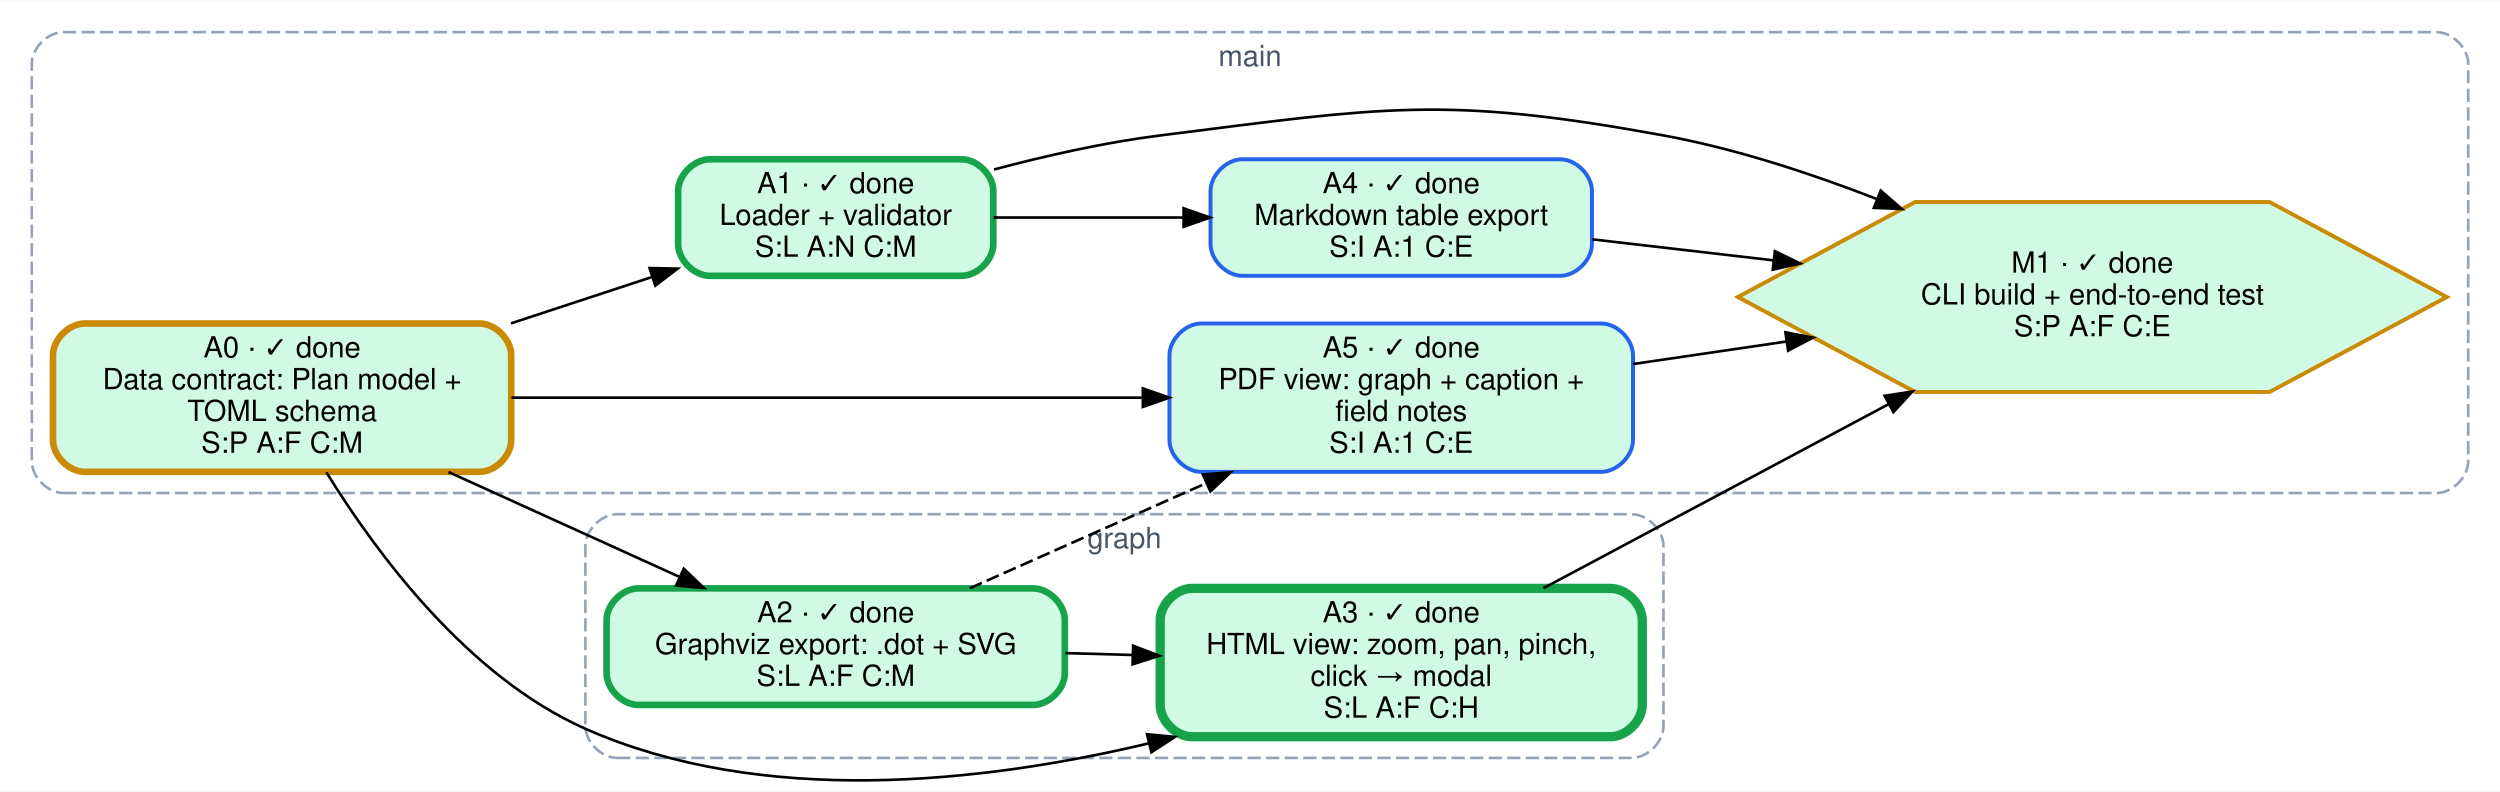
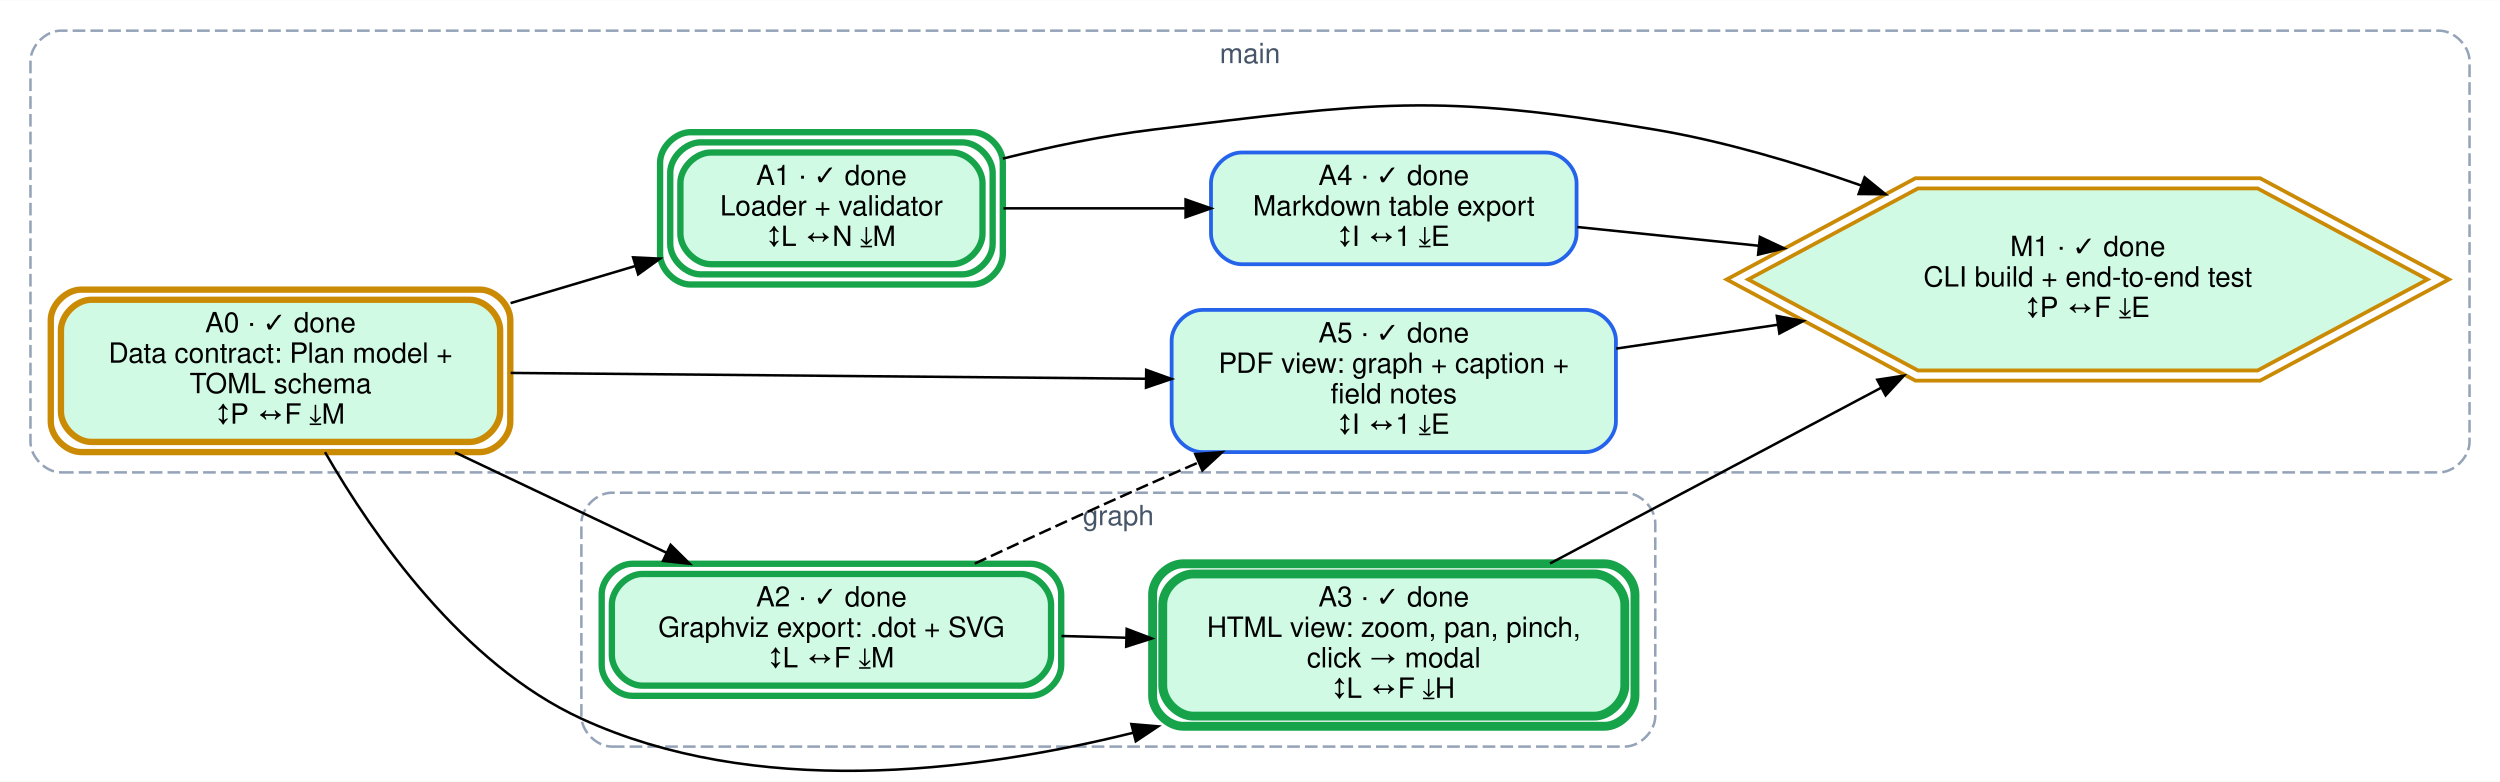
- <svg xmlns="http://www.w3.org/2000/svg" width="944pt" height="299pt" viewBox="0.00 0.00 943.81 298.68">
-   <g id="graph0" class="graph" transform="scale(1 1) rotate(0) translate(4 294.68)">
-     <polygon fill="white" stroke="transparent" points="-4,4 -4,-294.68 939.81,-294.68 939.81,4 -4,4" />
+ <svg xmlns="http://www.w3.org/2000/svg" width="985pt" height="308pt" viewBox="0.00 0.00 984.73 307.77">
+   <g id="graph0" class="graph" transform="scale(1 1) rotate(0) translate(4 303.77)">
+     <polygon fill="white" stroke="transparent" points="-4,4 -4,-303.77 980.73,-303.77 980.73,4 -4,4" />
    <g id="clust1" class="cluster lane">
-       <path fill="none" stroke="#94a3b8" stroke-dasharray="5,2" d="M20,-108.68C20,-108.68 915.81,-108.68 915.81,-108.68 921.81,-108.68 927.81,-114.68 927.81,-120.68 927.81,-120.68 927.81,-270.68 927.81,-270.68 927.81,-276.68 921.81,-282.68 915.81,-282.68 915.81,-282.68 20,-282.68 20,-282.68 14,-282.68 8,-276.68 8,-270.68 8,-270.68 8,-120.68 8,-120.68 8,-114.68 14,-108.68 20,-108.68" />
-       <text text-anchor="middle" x="467.91" y="-269.88" font-family="Helvetica,sans-Serif" font-size="11.00" fill="#475569">main</text>
+       <path fill="none" stroke="#94a3b8" stroke-dasharray="5,2" d="M20,-117.77C20,-117.77 956.73,-117.77 956.73,-117.77 962.73,-117.77 968.73,-123.77 968.73,-129.77 968.73,-129.77 968.73,-279.77 968.73,-279.77 968.73,-285.77 962.73,-291.77 956.73,-291.77 956.73,-291.77 20,-291.77 20,-291.77 14,-291.77 8,-285.77 8,-279.77 8,-279.77 8,-129.77 8,-129.77 8,-123.77 14,-117.77 20,-117.77" />
+       <text text-anchor="middle" x="488.37" y="-278.97" font-family="Helvetica,sans-Serif" font-size="11.00" fill="#475569">main</text>
    </g>
    <g id="clust2" class="cluster lane">
-       <path fill="none" stroke="#94a3b8" stroke-dasharray="5,2" d="M229,-8.68C229,-8.68 612,-8.68 612,-8.68 618,-8.68 624,-14.68 624,-20.68 624,-20.68 624,-88.68 624,-88.68 624,-94.68 618,-100.68 612,-100.68 612,-100.68 229,-100.68 229,-100.68 223,-100.68 217,-94.68 217,-88.68 217,-88.68 217,-20.68 217,-20.68 217,-14.68 223,-8.68 229,-8.68" />
-       <text text-anchor="middle" x="420.5" y="-87.88" font-family="Helvetica,sans-Serif" font-size="11.00" fill="#475569">graph</text>
+       <path fill="none" stroke="#94a3b8" stroke-dasharray="5,2" d="M237,-9.77C237,-9.77 636,-9.77 636,-9.77 642,-9.77 648,-15.77 648,-21.77 648,-21.77 648,-97.77 648,-97.77 648,-103.77 642,-109.77 636,-109.77 636,-109.77 237,-109.77 237,-109.77 231,-109.77 225,-103.77 225,-97.77 225,-97.77 225,-21.77 225,-21.77 225,-15.77 231,-9.77 237,-9.77" />
+       <text text-anchor="middle" x="436.5" y="-96.97" font-family="Helvetica,sans-Serif" font-size="11.00" fill="#475569">graph</text>
    </g>
    <g id="node-A0" class="node kind-atom status-done scope-P amount-F complexity-M">
-       <path fill="#d1fae5" stroke="#ca8a04" stroke-width="2.5" d="M177,-172.68C177,-172.68 28,-172.68 28,-172.68 22,-172.68 16,-166.68 16,-160.68 16,-160.68 16,-128.68 16,-128.68 16,-122.68 22,-116.68 28,-116.68 28,-116.68 177,-116.68 177,-116.68 183,-116.68 189,-122.68 189,-128.68 189,-128.68 189,-160.68 189,-160.68 189,-166.68 183,-172.68 177,-172.68" />
-       <text text-anchor="middle" x="102.5" y="-159.88" font-family="Helvetica,sans-Serif" font-size="11.00">A0 · ✓ done</text>
-       <text text-anchor="middle" x="102.5" y="-147.88" font-family="Helvetica,sans-Serif" font-size="11.00">Data contract: Plan model +</text>
-       <text text-anchor="middle" x="102.5" y="-135.88" font-family="Helvetica,sans-Serif" font-size="11.00">TOML schema</text>
-       <text text-anchor="middle" x="102.5" y="-123.88" font-family="Helvetica,sans-Serif" font-size="11.00">S:P A:F C:M</text>
+       <path fill="#d1fae5" stroke="#ca8a04" stroke-width="2.5" d="M181,-185.77C181,-185.77 32,-185.77 32,-185.77 26,-185.77 20,-179.77 20,-173.77 20,-173.77 20,-141.77 20,-141.77 20,-135.77 26,-129.77 32,-129.77 32,-129.77 181,-129.77 181,-129.77 187,-129.77 193,-135.77 193,-141.77 193,-141.77 193,-173.77 193,-173.77 193,-179.77 187,-185.77 181,-185.77" />
+       <path fill="none" stroke="#ca8a04" stroke-width="2.5" d="M185,-189.77C185,-189.77 28,-189.77 28,-189.77 22,-189.77 16,-183.77 16,-177.77 16,-177.77 16,-137.77 16,-137.77 16,-131.77 22,-125.77 28,-125.77 28,-125.77 185,-125.77 185,-125.77 191,-125.77 197,-131.77 197,-137.77 197,-137.77 197,-177.77 197,-177.77 197,-183.77 191,-189.77 185,-189.77" />
+       <text text-anchor="middle" x="106.5" y="-172.97" font-family="Helvetica,sans-Serif" font-size="11.00">A0 · ✓ done</text>
+       <text text-anchor="middle" x="106.5" y="-160.97" font-family="Helvetica,sans-Serif" font-size="11.00">Data contract: Plan model +</text>
+       <text text-anchor="middle" x="106.5" y="-148.97" font-family="Helvetica,sans-Serif" font-size="11.00">TOML schema</text>
+       <text text-anchor="middle" x="106.5" y="-136.97" font-family="Helvetica,sans-Serif" font-size="11.00">↕P ↔F ⤓M</text>
    </g>
    <g id="node-A1" class="node kind-atom status-done scope-L amount-N complexity-M">
-       <path fill="#d1fae5" stroke="#16a34a" stroke-width="2.5" d="M359,-234.68C359,-234.68 264,-234.68 264,-234.68 258,-234.68 252,-228.68 252,-222.68 252,-222.68 252,-202.68 252,-202.68 252,-196.68 258,-190.68 264,-190.68 264,-190.68 359,-190.68 359,-190.68 365,-190.68 371,-196.68 371,-202.68 371,-202.68 371,-222.68 371,-222.68 371,-228.68 365,-234.68 359,-234.68" />
-       <text text-anchor="middle" x="311.5" y="-221.88" font-family="Helvetica,sans-Serif" font-size="11.00">A1 · ✓ done</text>
-       <text text-anchor="middle" x="311.5" y="-209.88" font-family="Helvetica,sans-Serif" font-size="11.00">Loader + validator</text>
-       <text text-anchor="middle" x="311.5" y="-197.88" font-family="Helvetica,sans-Serif" font-size="11.00">S:L A:N C:M</text>
+       <path fill="#d1fae5" stroke="#16a34a" stroke-width="2.5" d="M371,-243.77C371,-243.77 276,-243.77 276,-243.77 270,-243.77 264,-237.77 264,-231.77 264,-231.77 264,-211.77 264,-211.77 264,-205.77 270,-199.77 276,-199.77 276,-199.77 371,-199.77 371,-199.77 377,-199.77 383,-205.77 383,-211.77 383,-211.77 383,-231.77 383,-231.77 383,-237.77 377,-243.77 371,-243.77" />
+       <path fill="none" stroke="#16a34a" stroke-width="2.5" d="M375,-247.77C375,-247.77 272,-247.77 272,-247.77 266,-247.77 260,-241.77 260,-235.77 260,-235.77 260,-207.77 260,-207.77 260,-201.77 266,-195.77 272,-195.77 272,-195.77 375,-195.77 375,-195.77 381,-195.77 387,-201.77 387,-207.77 387,-207.77 387,-235.77 387,-235.77 387,-241.77 381,-247.77 375,-247.77" />
+       <path fill="none" stroke="#16a34a" stroke-width="2.5" d="M379,-251.77C379,-251.77 268,-251.77 268,-251.77 262,-251.77 256,-245.77 256,-239.77 256,-239.77 256,-203.77 256,-203.77 256,-197.77 262,-191.77 268,-191.77 268,-191.77 379,-191.77 379,-191.77 385,-191.77 391,-197.77 391,-203.77 391,-203.77 391,-239.77 391,-239.77 391,-245.77 385,-251.77 379,-251.77" />
+       <text text-anchor="middle" x="323.5" y="-230.97" font-family="Helvetica,sans-Serif" font-size="11.00">A1 · ✓ done</text>
+       <text text-anchor="middle" x="323.5" y="-218.97" font-family="Helvetica,sans-Serif" font-size="11.00">Loader + validator</text>
+       <text text-anchor="middle" x="323.5" y="-206.97" font-family="Helvetica,sans-Serif" font-size="11.00">↕L ↔N ⤓M</text>
    </g>
    <g id="edge1" class="edge seam-build">
-       <path fill="none" stroke="black" d="M188.89,-172.73C206.58,-178.54 225,-184.59 241.99,-190.18" />
-       <polygon fill="black" stroke="black" points="241.22,-193.61 251.81,-193.4 243.4,-186.96 241.22,-193.61" />
+       <path fill="none" stroke="black" d="M197.12,-184.45C213.44,-189.31 230.32,-194.34 246.21,-199.06" />
+       <polygon fill="black" stroke="black" points="245.37,-202.47 255.96,-201.97 247.37,-195.76 245.37,-202.47" />
    </g>
    <g id="node-A5" class="node kind-atom status-done scope-I amount-1 complexity-E">
-       <path fill="#d1fae5" stroke="#2563eb" stroke-width="1.5" d="M600.5,-172.68C600.5,-172.68 449.5,-172.68 449.5,-172.68 443.5,-172.68 437.5,-166.68 437.5,-160.68 437.5,-160.68 437.5,-128.68 437.5,-128.68 437.5,-122.68 443.5,-116.68 449.5,-116.68 449.5,-116.68 600.5,-116.68 600.5,-116.68 606.5,-116.68 612.5,-122.68 612.5,-128.68 612.5,-128.68 612.5,-160.68 612.5,-160.68 612.5,-166.68 606.5,-172.68 600.5,-172.68" />
-       <text text-anchor="middle" x="525" y="-159.88" font-family="Helvetica,sans-Serif" font-size="11.00">A5 · ✓ done</text>
-       <text text-anchor="middle" x="525" y="-147.88" font-family="Helvetica,sans-Serif" font-size="11.00">PDF view: graph + caption +</text>
-       <text text-anchor="middle" x="525" y="-135.88" font-family="Helvetica,sans-Serif" font-size="11.00">field notes</text>
-       <text text-anchor="middle" x="525" y="-123.88" font-family="Helvetica,sans-Serif" font-size="11.00">S:I A:1 C:E</text>
+       <path fill="#d1fae5" stroke="#2563eb" stroke-width="1.5" d="M620.5,-181.77C620.5,-181.77 469.5,-181.77 469.5,-181.77 463.5,-181.77 457.5,-175.77 457.5,-169.77 457.5,-169.77 457.5,-137.77 457.5,-137.77 457.5,-131.77 463.5,-125.77 469.5,-125.77 469.5,-125.77 620.5,-125.77 620.5,-125.77 626.5,-125.77 632.5,-131.77 632.5,-137.77 632.5,-137.77 632.5,-169.77 632.5,-169.77 632.5,-175.77 626.5,-181.77 620.5,-181.77" />
+       <text text-anchor="middle" x="545" y="-168.97" font-family="Helvetica,sans-Serif" font-size="11.00">A5 · ✓ done</text>
+       <text text-anchor="middle" x="545" y="-156.97" font-family="Helvetica,sans-Serif" font-size="11.00">PDF view: graph + caption +</text>
+       <text text-anchor="middle" x="545" y="-144.97" font-family="Helvetica,sans-Serif" font-size="11.00">field notes</text>
+       <text text-anchor="middle" x="545" y="-132.97" font-family="Helvetica,sans-Serif" font-size="11.00">↕I ↔1 ⤓E</text>
    </g>
    <g id="edge6" class="edge seam-build">
-       <path fill="none" stroke="black" d="M189.1,-144.68C258.11,-144.68 355.15,-144.68 427.02,-144.68" />
-       <polygon fill="black" stroke="black" points="427.44,-148.18 437.44,-144.68 427.44,-141.18 427.44,-148.18" />
+       <path fill="none" stroke="black" d="M197.15,-156.95C269.95,-156.29 372.42,-155.35 447.1,-154.66" />
+       <polygon fill="black" stroke="black" points="447.48,-158.16 457.44,-154.57 447.41,-151.16 447.48,-158.16" />
    </g>
    <g id="node-A2" class="node kind-atom status-done scope-L amount-F complexity-M">
-       <path fill="#d1fae5" stroke="#16a34a" stroke-width="2.5" d="M386,-72.68C386,-72.68 237,-72.68 237,-72.68 231,-72.68 225,-66.68 225,-60.68 225,-60.68 225,-40.68 225,-40.68 225,-34.68 231,-28.68 237,-28.68 237,-28.68 386,-28.68 386,-28.68 392,-28.68 398,-34.68 398,-40.68 398,-40.68 398,-60.68 398,-60.68 398,-66.68 392,-72.68 386,-72.68" />
-       <text text-anchor="middle" x="311.5" y="-59.88" font-family="Helvetica,sans-Serif" font-size="11.00">A2 · ✓ done</text>
-       <text text-anchor="middle" x="311.5" y="-47.88" font-family="Helvetica,sans-Serif" font-size="11.00">Graphviz export: .dot + SVG</text>
-       <text text-anchor="middle" x="311.5" y="-35.88" font-family="Helvetica,sans-Serif" font-size="11.00">S:L A:F C:M</text>
+       <path fill="#d1fae5" stroke="#16a34a" stroke-width="2.5" d="M398,-77.77C398,-77.77 249,-77.77 249,-77.77 243,-77.77 237,-71.77 237,-65.77 237,-65.77 237,-45.77 237,-45.77 237,-39.77 243,-33.77 249,-33.77 249,-33.77 398,-33.77 398,-33.77 404,-33.77 410,-39.77 410,-45.77 410,-45.77 410,-65.77 410,-65.77 410,-71.77 404,-77.77 398,-77.77" />
+       <path fill="none" stroke="#16a34a" stroke-width="2.5" d="M402,-81.77C402,-81.77 245,-81.77 245,-81.77 239,-81.77 233,-75.77 233,-69.77 233,-69.77 233,-41.77 233,-41.77 233,-35.77 239,-29.77 245,-29.77 245,-29.77 402,-29.77 402,-29.77 408,-29.77 414,-35.77 414,-41.77 414,-41.77 414,-69.77 414,-69.77 414,-75.77 408,-81.77 402,-81.77" />
+       <text text-anchor="middle" x="323.5" y="-64.97" font-family="Helvetica,sans-Serif" font-size="11.00">A2 · ✓ done</text>
+       <text text-anchor="middle" x="323.5" y="-52.97" font-family="Helvetica,sans-Serif" font-size="11.00">Graphviz export: .dot + SVG</text>
+       <text text-anchor="middle" x="323.5" y="-40.97" font-family="Helvetica,sans-Serif" font-size="11.00">↕L ↔F ⤓M</text>
    </g>
    <g id="edge2" class="edge seam-build">
-       <path fill="none" stroke="black" d="M165.33,-116.61C192.93,-104.07 225.28,-89.38 252.42,-77.06" />
-       <polygon fill="black" stroke="black" points="254.13,-80.12 261.79,-72.8 251.24,-73.75 254.13,-80.12" />
+       <path fill="none" stroke="black" d="M175.23,-125.64C201.88,-113 232.32,-98.56 258.58,-86.1" />
+       <polygon fill="black" stroke="black" points="260.15,-89.23 267.68,-81.78 257.15,-82.91 260.15,-89.23" />
    </g>
    <g id="node-A3" class="node kind-atom status-done scope-L amount-F complexity-H">
-       <path fill="#d1fae5" stroke="#16a34a" stroke-width="3.5" d="M604,-72.68C604,-72.68 446,-72.68 446,-72.68 440,-72.68 434,-66.68 434,-60.68 434,-60.68 434,-28.68 434,-28.68 434,-22.68 440,-16.68 446,-16.68 446,-16.68 604,-16.68 604,-16.68 610,-16.68 616,-22.68 616,-28.68 616,-28.68 616,-60.68 616,-60.68 616,-66.68 610,-72.68 604,-72.68" />
-       <text text-anchor="middle" x="525" y="-59.88" font-family="Helvetica,sans-Serif" font-size="11.00">A3 · ✓ done</text>
-       <text text-anchor="middle" x="525" y="-47.88" font-family="Helvetica,sans-Serif" font-size="11.00">HTML view: zoom, pan, pinch,</text>
-       <text text-anchor="middle" x="525" y="-35.88" font-family="Helvetica,sans-Serif" font-size="11.00">click → modal</text>
-       <text text-anchor="middle" x="525" y="-23.88" font-family="Helvetica,sans-Serif" font-size="11.00">S:L A:F C:H</text>
+       <path fill="#d1fae5" stroke="#16a34a" stroke-width="3.5" d="M624,-77.77C624,-77.77 466,-77.77 466,-77.77 460,-77.77 454,-71.77 454,-65.77 454,-65.77 454,-33.77 454,-33.77 454,-27.77 460,-21.77 466,-21.77 466,-21.77 624,-21.77 624,-21.77 630,-21.77 636,-27.77 636,-33.77 636,-33.77 636,-65.77 636,-65.77 636,-71.77 630,-77.77 624,-77.77" />
+       <path fill="none" stroke="#16a34a" stroke-width="3.5" d="M628,-81.77C628,-81.77 462,-81.77 462,-81.77 456,-81.77 450,-75.77 450,-69.77 450,-69.77 450,-29.77 450,-29.77 450,-23.77 456,-17.77 462,-17.77 462,-17.77 628,-17.77 628,-17.77 634,-17.77 640,-23.77 640,-29.77 640,-29.77 640,-69.77 640,-69.77 640,-75.77 634,-81.77 628,-81.77" />
+       <text text-anchor="middle" x="545" y="-64.97" font-family="Helvetica,sans-Serif" font-size="11.00">A3 · ✓ done</text>
+       <text text-anchor="middle" x="545" y="-52.97" font-family="Helvetica,sans-Serif" font-size="11.00">HTML view: zoom, pan, pinch,</text>
+       <text text-anchor="middle" x="545" y="-40.97" font-family="Helvetica,sans-Serif" font-size="11.00">click → modal</text>
+       <text text-anchor="middle" x="545" y="-28.97" font-family="Helvetica,sans-Serif" font-size="11.00">↕L ↔F ⤓H</text>
    </g>
    <g id="edge3" class="edge seam-build">
-       <path fill="none" stroke="black" d="M119.22,-116.5C137.99,-86.09 172.51,-39.38 217,-19.68 283.84,9.91 366.82,0.77 429.66,-14.17" />
-       <polygon fill="black" stroke="black" points="429.02,-17.62 439.56,-16.61 430.69,-10.82 429.02,-17.62" />
+       <path fill="none" stroke="black" d="M124.03,-125.73C143.22,-92.43 178.31,-42.24 225,-20.77 292.88,10.43 377.38,0.9 442.35,-15.21" />
+       <polygon fill="black" stroke="black" points="441.64,-18.64 452.2,-17.74 443.38,-11.86 441.64,-18.64" />
    </g>
    <g id="node-A4" class="node kind-atom status-done scope-I amount-1 complexity-E">
-       <path fill="#d1fae5" stroke="#2563eb" stroke-width="1.5" d="M585,-234.68C585,-234.68 465,-234.68 465,-234.68 459,-234.68 453,-228.68 453,-222.68 453,-222.68 453,-202.68 453,-202.68 453,-196.68 459,-190.68 465,-190.68 465,-190.68 585,-190.68 585,-190.68 591,-190.68 597,-196.68 597,-202.68 597,-202.68 597,-222.68 597,-222.68 597,-228.68 591,-234.68 585,-234.68" />
-       <text text-anchor="middle" x="525" y="-221.88" font-family="Helvetica,sans-Serif" font-size="11.00">A4 · ✓ done</text>
-       <text text-anchor="middle" x="525" y="-209.88" font-family="Helvetica,sans-Serif" font-size="11.00">Markdown table export</text>
-       <text text-anchor="middle" x="525" y="-197.88" font-family="Helvetica,sans-Serif" font-size="11.00">S:I A:1 C:E</text>
+       <path fill="#d1fae5" stroke="#2563eb" stroke-width="1.5" d="M605,-243.77C605,-243.77 485,-243.77 485,-243.77 479,-243.77 473,-237.77 473,-231.77 473,-231.77 473,-211.77 473,-211.77 473,-205.77 479,-199.77 485,-199.77 485,-199.77 605,-199.77 605,-199.77 611,-199.77 617,-205.77 617,-211.77 617,-211.77 617,-231.77 617,-231.77 617,-237.77 611,-243.77 605,-243.77" />
+       <text text-anchor="middle" x="545" y="-230.97" font-family="Helvetica,sans-Serif" font-size="11.00">A4 · ✓ done</text>
+       <text text-anchor="middle" x="545" y="-218.97" font-family="Helvetica,sans-Serif" font-size="11.00">Markdown table export</text>
+       <text text-anchor="middle" x="545" y="-206.97" font-family="Helvetica,sans-Serif" font-size="11.00">↕I ↔1 ⤓E</text>
    </g>
    <g id="edge5" class="edge seam-build">
-       <path fill="none" stroke="black" d="M371.13,-212.68C393.28,-212.68 418.88,-212.68 442.73,-212.68" />
-       <polygon fill="black" stroke="black" points="442.83,-216.18 452.83,-212.68 442.83,-209.18 442.83,-216.18" />
+       <path fill="none" stroke="black" d="M391.25,-221.77C413.77,-221.77 439.17,-221.77 462.69,-221.77" />
+       <polygon fill="black" stroke="black" points="462.99,-225.27 472.99,-221.77 462.99,-218.27 462.99,-225.27" />
    </g>
    <g id="node-M1" class="node kind-merge status-done scope-P amount-F complexity-E">
-       <polygon fill="#d1fae5" stroke="#ca8a04" stroke-width="1.5" points="919.72,-182.68 852.81,-218.53 719,-218.53 652.09,-182.68 719,-146.83 852.81,-146.83 919.72,-182.68" />
-       <text text-anchor="middle" x="785.91" y="-191.88" font-family="Helvetica,sans-Serif" font-size="11.00">M1 · ✓ done</text>
-       <text text-anchor="middle" x="785.91" y="-179.88" font-family="Helvetica,sans-Serif" font-size="11.00">CLI build + end-to-end test</text>
-       <text text-anchor="middle" x="785.91" y="-167.88" font-family="Helvetica,sans-Serif" font-size="11.00">S:P A:F C:E</text>
+       <polygon fill="#d1fae5" stroke="#ca8a04" stroke-width="1.5" points="952.14,-193.77 885.25,-229.63 751.48,-229.63 684.59,-193.77 751.48,-157.92 885.25,-157.92 952.14,-193.77" />
+       <polygon fill="none" stroke="#ca8a04" stroke-width="1.5" points="960.6,-193.77 886.26,-233.63 750.47,-233.63 676.13,-193.77 750.47,-153.92 886.26,-153.92 960.6,-193.77" />
+       <text text-anchor="middle" x="818.37" y="-202.97" font-family="Helvetica,sans-Serif" font-size="11.00">M1 · ✓ done</text>
+       <text text-anchor="middle" x="818.37" y="-190.97" font-family="Helvetica,sans-Serif" font-size="11.00">CLI build + end-to-end test</text>
+       <text text-anchor="middle" x="818.37" y="-178.97" font-family="Helvetica,sans-Serif" font-size="11.00">↕P ↔F ⤓E</text>
    </g>
    <g id="edge8" class="edge seam-build">
-       <path fill="none" stroke="black" d="M371.26,-230.82C390.99,-236.07 413.26,-241.08 434,-243.68 517.79,-254.2 540.94,-258.9 624,-243.68 650.97,-238.74 679.28,-229.5 704.51,-219.68" />
-       <polygon fill="black" stroke="black" points="706.02,-222.85 714.01,-215.9 703.43,-216.35 706.02,-222.85" />
+       <path fill="none" stroke="black" d="M391.03,-241.38C409.91,-246.08 430.62,-250.42 450,-252.77 537.36,-263.4 561.23,-267.46 648,-252.77 674.95,-248.21 703.33,-239.84 729,-230.81" />
+       <polygon fill="black" stroke="black" points="730.47,-234 738.69,-227.33 728.1,-227.42 730.47,-234" />
    </g>
    <g id="edge10" class="edge seam-build">
-       <path fill="none" stroke="black" d="M597.09,-204.45C618.31,-201.99 642.18,-199.22 665.6,-196.51" />
-       <polygon fill="black" stroke="black" points="666.07,-199.98 675.6,-195.35 665.26,-193.02 666.07,-199.98" />
+       <path fill="none" stroke="black" d="M617.3,-214.42C639.24,-212.15 664.11,-209.59 688.68,-207.05" />
+       <polygon fill="black" stroke="black" points="689.22,-210.52 698.8,-206.01 688.5,-203.55 689.22,-210.52" />
    </g>
    <g id="edge11" class="edge seam-build">
-       <path fill="none" stroke="black" d="M612.57,-157.39C631.1,-160.11 650.95,-163.02 670.34,-165.87" />
-       <polygon fill="black" stroke="black" points="670.03,-169.36 680.44,-167.35 671.05,-162.43 670.03,-169.36" />
+       <path fill="none" stroke="black" d="M632.61,-166.54C652.83,-169.52 674.73,-172.75 696.14,-175.91" />
+       <polygon fill="black" stroke="black" points="695.87,-179.4 706.27,-177.4 696.89,-172.48 695.87,-179.4" />
    </g>
    <g id="edge7" class="edge seam-runtime">
-       <path fill="none" stroke="black" stroke-dasharray="5,2" d="M362.09,-72.72C388.64,-84.52 421.84,-99.28 451.26,-112.35" />
-       <polygon fill="black" stroke="black" points="450.11,-115.67 460.67,-116.53 452.95,-109.27 450.11,-115.67" />
+       <path fill="none" stroke="black" stroke-dasharray="5,2" d="M379.94,-81.84C401.71,-91.96 426.96,-103.55 450,-113.77 455.8,-116.35 461.81,-118.98 467.87,-121.61" />
+       <polygon fill="black" stroke="black" points="466.82,-124.97 477.39,-125.73 469.6,-118.55 466.82,-124.97" />
    </g>
    <g id="edge4" class="edge seam-build">
-       <path fill="none" stroke="black" d="M398.22,-48.25C406.52,-48.02 415,-47.77 423.43,-47.54" />
-       <polygon fill="black" stroke="black" points="423.78,-51.03 433.68,-47.24 423.58,-44.03 423.78,-51.03" />
+       <path fill="none" stroke="black" d="M414.1,-53.33C422.53,-53.1 431.13,-52.86 439.69,-52.63" />
+       <polygon fill="black" stroke="black" points="439.8,-56.12 449.7,-52.35 439.6,-49.13 439.8,-56.12" />
    </g>
    <g id="edge9" class="edge seam-build">
-       <path fill="none" stroke="black" d="M578.71,-72.78C616.17,-92.75 667.06,-119.87 708.91,-142.18" />
-       <polygon fill="black" stroke="black" points="707.5,-145.39 717.97,-147 710.79,-139.21 707.5,-145.39" />
+       <path fill="none" stroke="black" d="M606.56,-81.91C644.98,-102.3 695.13,-128.91 736.88,-151.07" />
+       <polygon fill="black" stroke="black" points="735.45,-154.27 745.93,-155.87 738.74,-148.09 735.45,-154.27" />
    </g>
  </g>
</svg>
